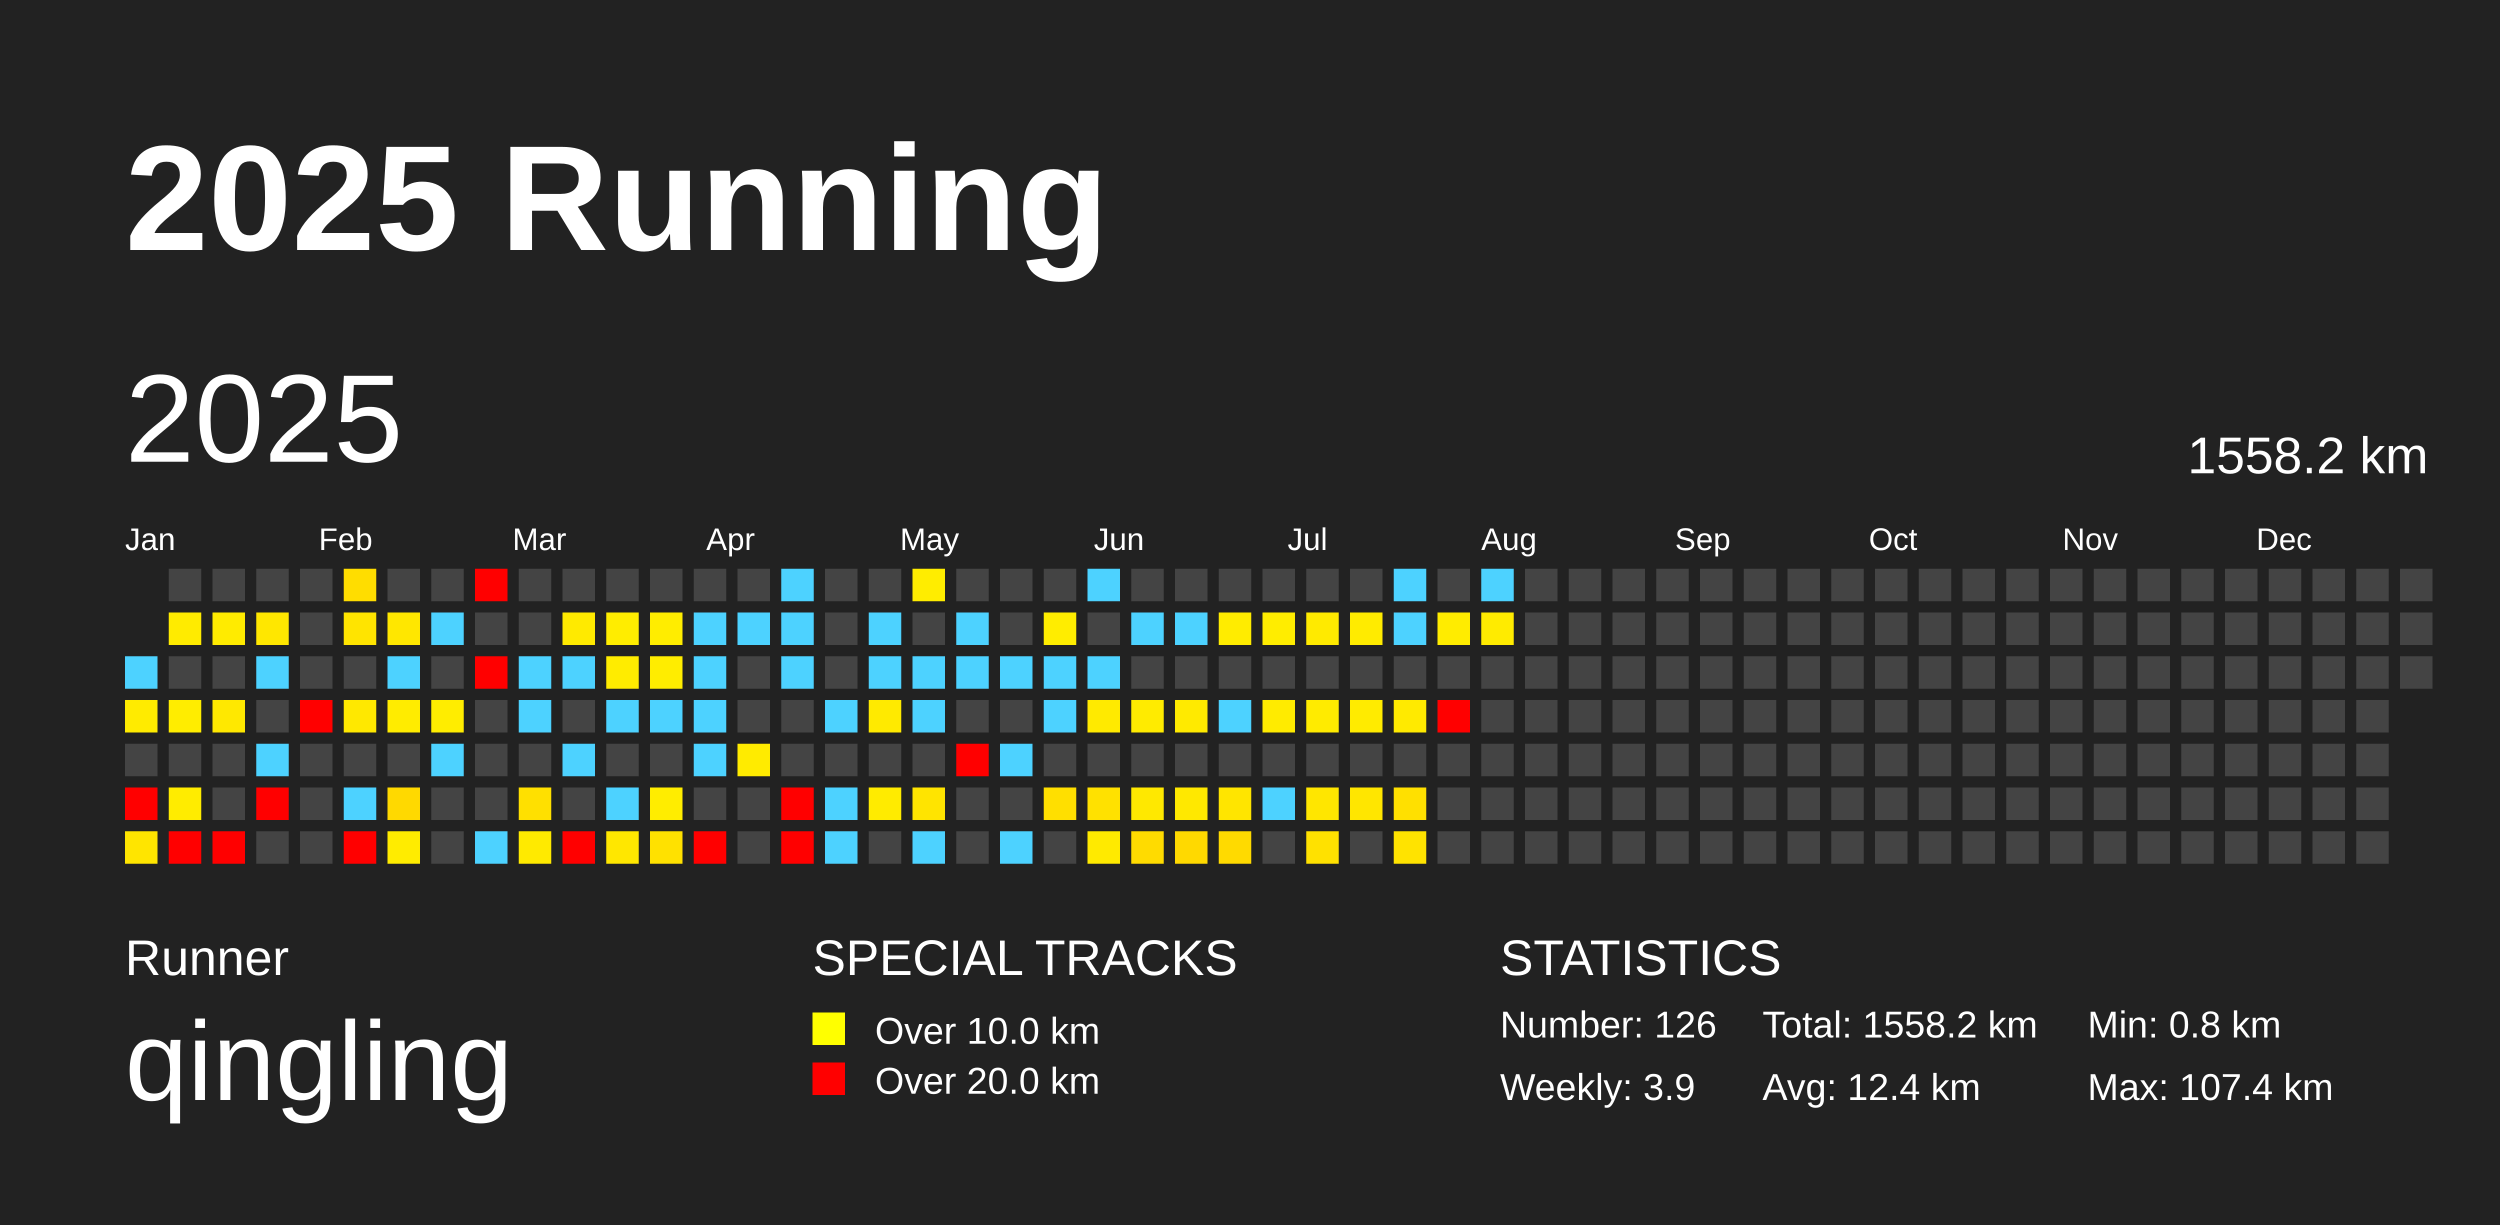
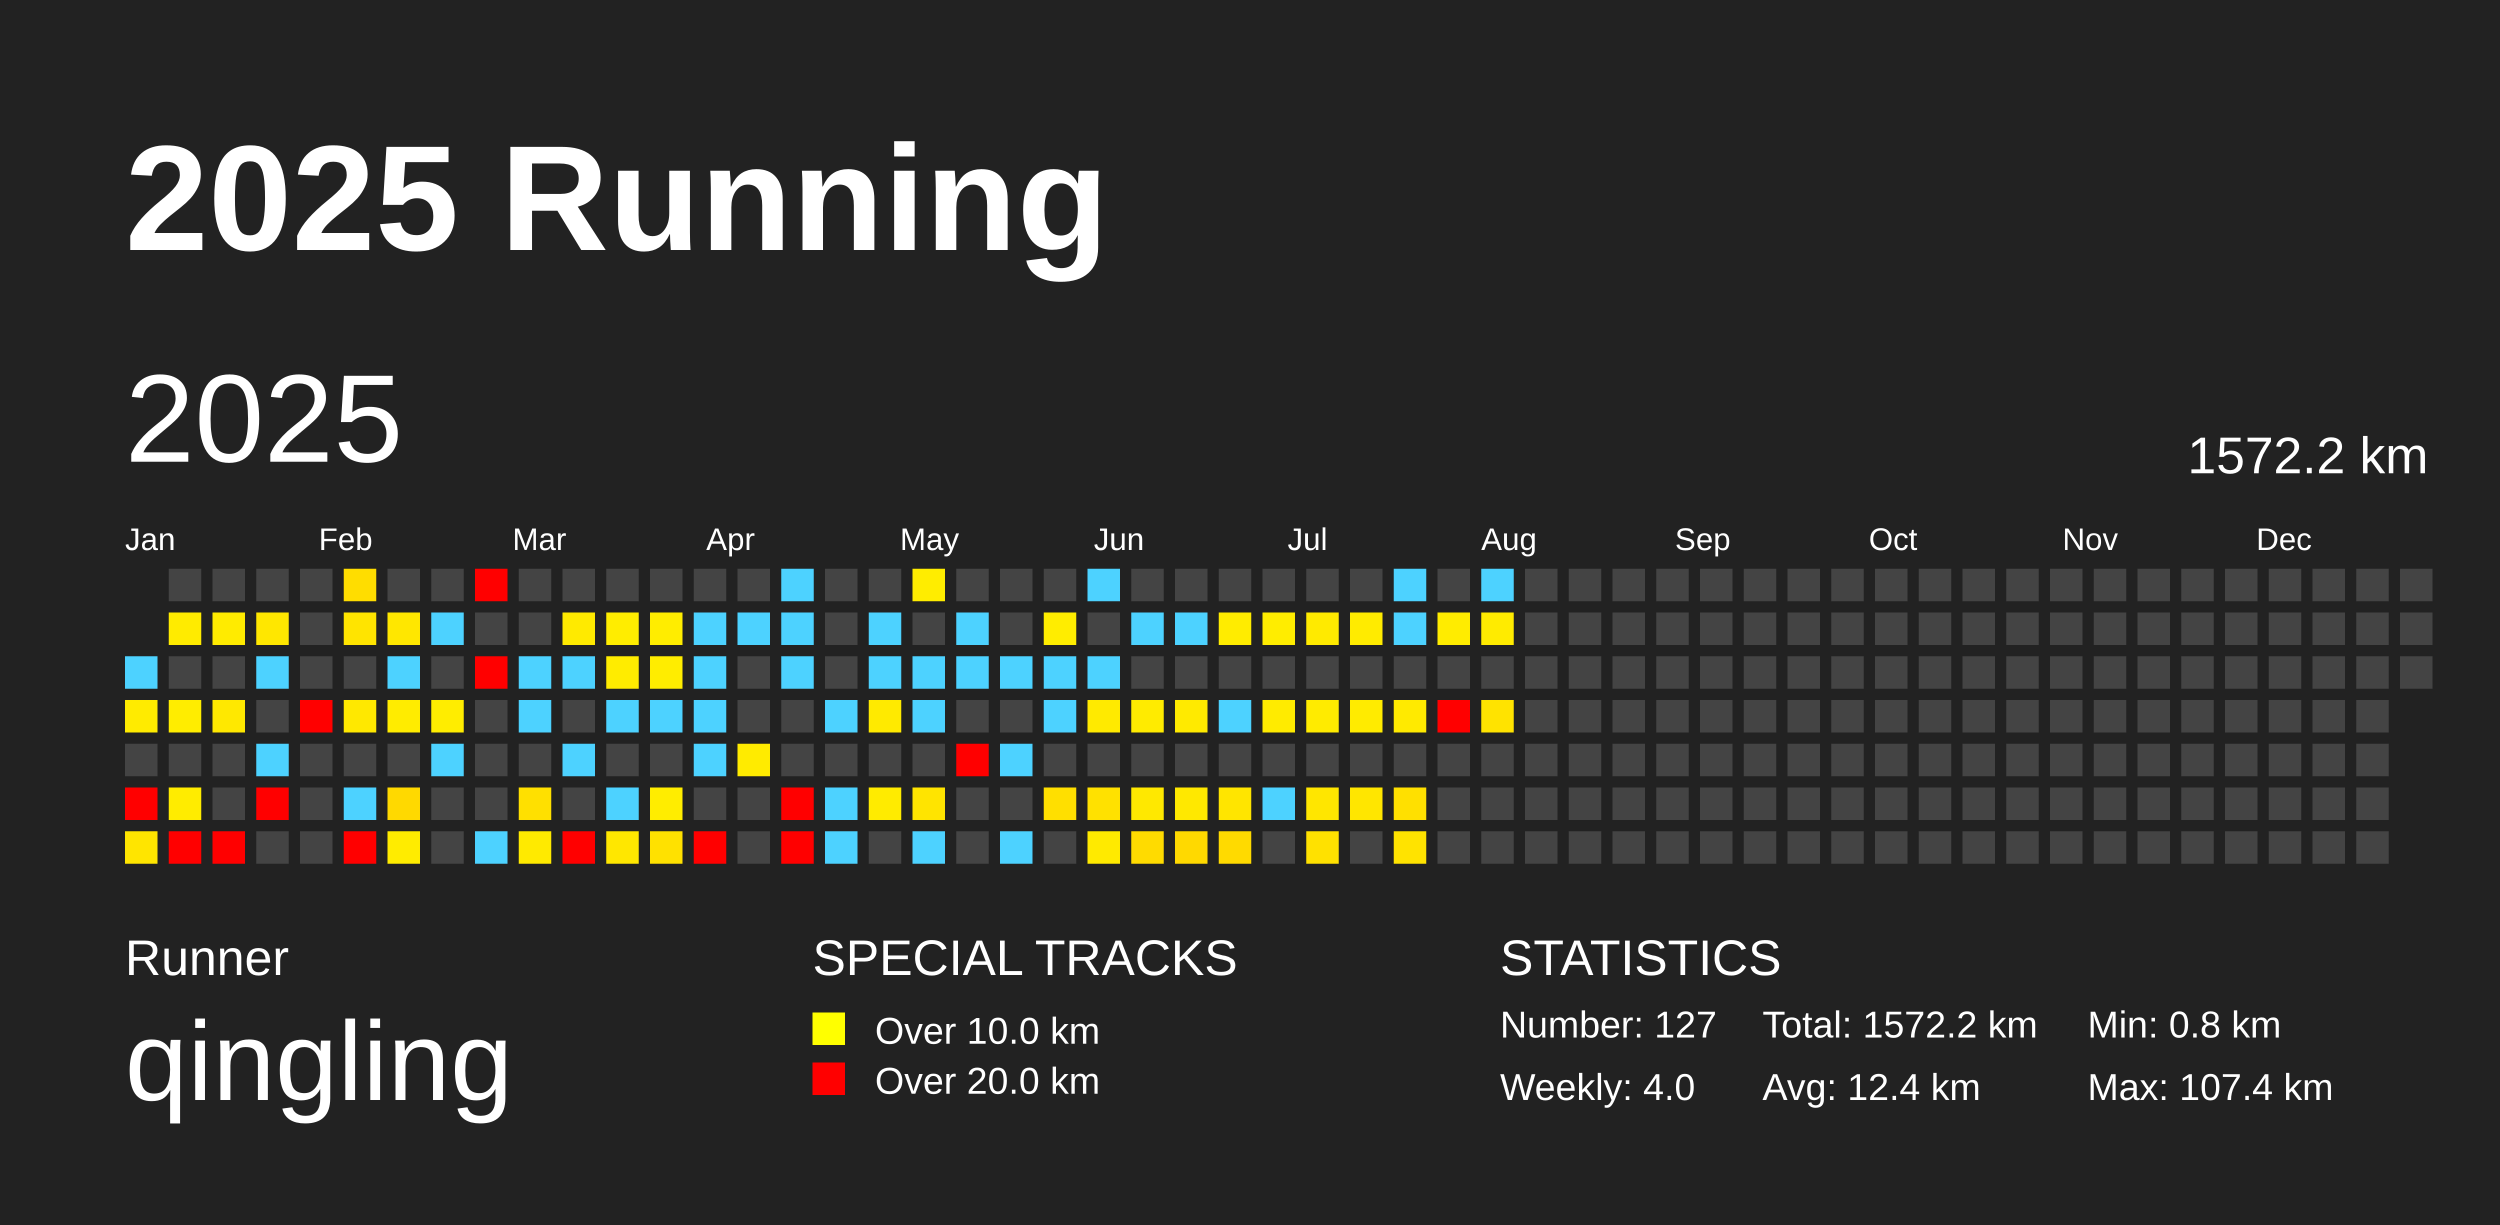
<svg xmlns="http://www.w3.org/2000/svg" baseProfile="full" height="98mm" version="1.1" viewBox="0,0,200,98" width="200mm">
  <defs />
  <rect fill="#222222" height="98" width="200" x="0" y="0" />
  <text fill="#FFFFFF" style="font-size:12px; font-family:Arial; font-weight:bold;" x="10" y="20">2025 Running</text>
  <text fill="#FFFFFF" style="font-size:4px; font-family:Arial" x="10" y="78">Runner</text>
  <text fill="#FFFFFF" style="font-size:9px; font-family:Arial" x="10" y="88">qingling</text>
  <text fill="#FFFFFF" style="font-size:4px; font-family:Arial" x="65" y="78">SPECIAL TRACKS</text>
  <rect fill="yellow" height="2.6" width="2.6" x="65" y="81" />
  <text fill="#FFFFFF" style="font-size:3px; font-family:Arial" x="70" y="83.5">Over 10.0 km</text>
  <rect fill="red" height="2.6" width="2.6" x="65" y="85" />
  <text fill="#FFFFFF" style="font-size:3px; font-family:Arial" x="70" y="87.5">Over 20.0 km</text>
  <text fill="#FFFFFF" style="font-size:4px; font-family:Arial" x="120" y="78">STATISTICS</text>
-   <text fill="#FFFFFF" style="font-size:3px; font-family:Arial" x="120" y="83">Number: 126</text>
-   <text fill="#FFFFFF" style="font-size:3px; font-family:Arial" x="120" y="88">Weekly: 3.9</text>
-   <text fill="#FFFFFF" style="font-size:3px; font-family:Arial" x="141" y="83">Total: 1558.2 km</text>
+   <text fill="#FFFFFF" style="font-size:3px; font-family:Arial" x="120" y="83">Number: 127</text>
+   <text fill="#FFFFFF" style="font-size:3px; font-family:Arial" x="120" y="88">Weekly: 4.0</text>
+   <text fill="#FFFFFF" style="font-size:3px; font-family:Arial" x="141" y="83">Total: 1572.2 km</text>
  <text fill="#FFFFFF" style="font-size:3px; font-family:Arial" x="141" y="88">Avg: 12.4 km</text>
  <text fill="#FFFFFF" style="font-size:3px; font-family:Arial" x="167" y="83">Min: 0.8 km</text>
  <text fill="#FFFFFF" style="font-size:3px; font-family:Arial" x="167" y="88">Max: 107.4 km</text>
  <text dominant-baseline="hanging" fill="#FFFFFF" style="font-size:10.0px; font-family:Arial;" x="10" y="30">2025</text>
-   <text dominant-baseline="hanging" fill="#FFFFFF" style="font-size:4.125px; font-family:Arial;" x="175" y="35">1558.2 km</text>
+   <text dominant-baseline="hanging" fill="#FFFFFF" style="font-size:4.125px; font-family:Arial;" x="175" y="35">1572.2 km</text>
  <text fill="#FFFFFF" style="font-size:2.5px; font-family:Arial" x="10.0" y="44">Jan</text>
  <text fill="#FFFFFF" style="font-size:2.5px; font-family:Arial" x="25.5" y="44">Feb</text>
  <text fill="#FFFFFF" style="font-size:2.5px; font-family:Arial" x="41.0" y="44">Mar</text>
  <text fill="#FFFFFF" style="font-size:2.5px; font-family:Arial" x="56.5" y="44">Apr</text>
  <text fill="#FFFFFF" style="font-size:2.5px; font-family:Arial" x="72.0" y="44">May</text>
  <text fill="#FFFFFF" style="font-size:2.5px; font-family:Arial" x="87.5" y="44">Jun</text>
  <text fill="#FFFFFF" style="font-size:2.5px; font-family:Arial" x="103.0" y="44">Jul</text>
  <text fill="#FFFFFF" style="font-size:2.5px; font-family:Arial" x="118.5" y="44">Aug</text>
  <text fill="#FFFFFF" style="font-size:2.5px; font-family:Arial" x="134.0" y="44">Sep</text>
  <text fill="#FFFFFF" style="font-size:2.5px; font-family:Arial" x="149.5" y="44">Oct</text>
  <text fill="#FFFFFF" style="font-size:2.5px; font-family:Arial" x="165.0" y="44">Nov</text>
  <text fill="#FFFFFF" style="font-size:2.5px; font-family:Arial" x="180.5" y="44">Dec</text>
  <rect fill="#4dd2ff" height="2.6" width="2.6" x="10.0" y="52.5" />
  <rect fill="#ffeb00" height="2.6" width="2.6" x="10.0" y="56.0" />
  <rect fill="#444444" height="2.6" width="2.6" x="10.0" y="59.5" />
  <rect fill="red" height="2.6" width="2.6" x="10.0" y="63.0" />
  <rect fill="#ffe500" height="2.6" width="2.6" x="10.0" y="66.5" />
  <rect fill="#444444" height="2.6" width="2.6" x="13.5" y="45.5" />
  <rect fill="#ffeb00" height="2.6" width="2.6" x="13.5" y="49.0" />
  <rect fill="#444444" height="2.6" width="2.6" x="13.5" y="52.5" />
  <rect fill="#ffed00" height="2.6" width="2.6" x="13.5" y="56.0" />
  <rect fill="#444444" height="2.6" width="2.6" x="13.5" y="59.5" />
  <rect fill="#ffec00" height="2.6" width="2.6" x="13.5" y="63.0" />
  <rect fill="red" height="2.6" width="2.6" x="13.5" y="66.5" />
  <rect fill="#444444" height="2.6" width="2.6" x="17.0" y="45.5" />
  <rect fill="#ffeb00" height="2.6" width="2.6" x="17.0" y="49.0" />
  <rect fill="#444444" height="2.6" width="2.6" x="17.0" y="52.5" />
  <rect fill="#ffe800" height="2.6" width="2.6" x="17.0" y="56.0" />
  <rect fill="#444444" height="2.6" width="2.6" x="17.0" y="59.5" />
  <rect fill="#444444" height="2.6" width="2.6" x="17.0" y="63.0" />
  <rect fill="red" height="2.6" width="2.6" x="17.0" y="66.5" />
  <rect fill="#444444" height="2.6" width="2.6" x="20.5" y="45.5" />
  <rect fill="#ffe700" height="2.6" width="2.6" x="20.5" y="49.0" />
  <rect fill="#4dd2ff" height="2.6" width="2.6" x="20.5" y="52.5" />
  <rect fill="#444444" height="2.6" width="2.6" x="20.5" y="56.0" />
  <rect fill="#4dd2ff" height="2.6" width="2.6" x="20.5" y="59.5" />
  <rect fill="red" height="2.6" width="2.6" x="20.5" y="63.0" />
  <rect fill="#444444" height="2.6" width="2.6" x="20.5" y="66.5" />
  <rect fill="#444444" height="2.6" width="2.6" x="24.0" y="45.5" />
  <rect fill="#444444" height="2.6" width="2.6" x="24.0" y="49.0" />
  <rect fill="#444444" height="2.6" width="2.6" x="24.0" y="52.5" />
  <rect fill="red" height="2.6" width="2.6" x="24.0" y="56.0" />
  <rect fill="#444444" height="2.6" width="2.6" x="24.0" y="59.5" />
  <rect fill="#444444" height="2.6" width="2.6" x="24.0" y="63.0" />
  <rect fill="#444444" height="2.6" width="2.6" x="24.0" y="66.5" />
  <rect fill="#ffdd00" height="2.6" width="2.6" x="27.5" y="45.5" />
  <rect fill="#ffe400" height="2.6" width="2.6" x="27.5" y="49.0" />
  <rect fill="#444444" height="2.6" width="2.6" x="27.5" y="52.5" />
  <rect fill="#ffe800" height="2.6" width="2.6" x="27.5" y="56.0" />
  <rect fill="#444444" height="2.6" width="2.6" x="27.5" y="59.5" />
  <rect fill="#4dd2ff" height="2.6" width="2.6" x="27.5" y="63.0" />
  <rect fill="red" height="2.6" width="2.6" x="27.5" y="66.5" />
  <rect fill="#444444" height="2.6" width="2.6" x="31.0" y="45.5" />
  <rect fill="#ffe700" height="2.6" width="2.6" x="31.0" y="49.0" />
  <rect fill="#4dd2ff" height="2.6" width="2.6" x="31.0" y="52.5" />
  <rect fill="#ffec00" height="2.6" width="2.6" x="31.0" y="56.0" />
  <rect fill="#444444" height="2.6" width="2.6" x="31.0" y="59.5" />
  <rect fill="#ffd900" height="2.6" width="2.6" x="31.0" y="63.0" />
  <rect fill="#ffec00" height="2.6" width="2.6" x="31.0" y="66.5" />
  <rect fill="#444444" height="2.6" width="2.6" x="34.5" y="45.5" />
  <rect fill="#4dd2ff" height="2.6" width="2.6" x="34.5" y="49.0" />
  <rect fill="#444444" height="2.6" width="2.6" x="34.5" y="52.5" />
  <rect fill="#ffed00" height="2.6" width="2.6" x="34.5" y="56.0" />
  <rect fill="#4dd2ff" height="2.6" width="2.6" x="34.5" y="59.5" />
  <rect fill="#444444" height="2.6" width="2.6" x="34.5" y="63.0" />
  <rect fill="#444444" height="2.6" width="2.6" x="34.5" y="66.5" />
  <rect fill="red" height="2.6" width="2.6" x="38.0" y="45.5" />
  <rect fill="#444444" height="2.6" width="2.6" x="38.0" y="49.0" />
  <rect fill="red" height="2.6" width="2.6" x="38.0" y="52.5" />
  <rect fill="#444444" height="2.6" width="2.6" x="38.0" y="56.0" />
  <rect fill="#444444" height="2.6" width="2.6" x="38.0" y="59.5" />
  <rect fill="#444444" height="2.6" width="2.6" x="38.0" y="63.0" />
  <rect fill="#4dd2ff" height="2.6" width="2.6" x="38.0" y="66.5" />
  <rect fill="#444444" height="2.6" width="2.6" x="41.5" y="45.5" />
  <rect fill="#444444" height="2.6" width="2.6" x="41.5" y="49.0" />
  <rect fill="#4dd2ff" height="2.6" width="2.6" x="41.5" y="52.5" />
  <rect fill="#4dd2ff" height="2.6" width="2.6" x="41.5" y="56.0" />
  <rect fill="#444444" height="2.6" width="2.6" x="41.5" y="59.5" />
  <rect fill="#ffe000" height="2.6" width="2.6" x="41.5" y="63.0" />
  <rect fill="#ffea00" height="2.6" width="2.6" x="41.5" y="66.5" />
  <rect fill="#444444" height="2.6" width="2.6" x="45.0" y="45.5" />
  <rect fill="#ffea00" height="2.6" width="2.6" x="45.0" y="49.0" />
  <rect fill="#4dd2ff" height="2.6" width="2.6" x="45.0" y="52.5" />
  <rect fill="#444444" height="2.6" width="2.6" x="45.0" y="56.0" />
  <rect fill="#4dd2ff" height="2.6" width="2.6" x="45.0" y="59.5" />
  <rect fill="#444444" height="2.6" width="2.6" x="45.0" y="63.0" />
  <rect fill="red" height="2.6" width="2.6" x="45.0" y="66.5" />
  <rect fill="#444444" height="2.6" width="2.6" x="48.5" y="45.5" />
  <rect fill="#ffed00" height="2.6" width="2.6" x="48.5" y="49.0" />
  <rect fill="#ffec00" height="2.6" width="2.6" x="48.5" y="52.5" />
  <rect fill="#4dd2ff" height="2.6" width="2.6" x="48.5" y="56.0" />
  <rect fill="#444444" height="2.6" width="2.6" x="48.5" y="59.5" />
  <rect fill="#4dd2ff" height="2.6" width="2.6" x="48.5" y="63.0" />
  <rect fill="#ffe700" height="2.6" width="2.6" x="48.5" y="66.5" />
  <rect fill="#444444" height="2.6" width="2.6" x="52.0" y="45.5" />
  <rect fill="#ffed00" height="2.6" width="2.6" x="52.0" y="49.0" />
  <rect fill="#ffed00" height="2.6" width="2.6" x="52.0" y="52.5" />
  <rect fill="#4dd2ff" height="2.6" width="2.6" x="52.0" y="56.0" />
  <rect fill="#444444" height="2.6" width="2.6" x="52.0" y="59.5" />
  <rect fill="#ffed00" height="2.6" width="2.6" x="52.0" y="63.0" />
  <rect fill="#ffe100" height="2.6" width="2.6" x="52.0" y="66.5" />
  <rect fill="#444444" height="2.6" width="2.6" x="55.5" y="45.5" />
  <rect fill="#4dd2ff" height="2.6" width="2.6" x="55.5" y="49.0" />
  <rect fill="#4dd2ff" height="2.6" width="2.6" x="55.5" y="52.5" />
  <rect fill="#4dd2ff" height="2.6" width="2.6" x="55.5" y="56.0" />
  <rect fill="#4dd2ff" height="2.6" width="2.6" x="55.5" y="59.5" />
  <rect fill="#444444" height="2.6" width="2.6" x="55.5" y="63.0" />
  <rect fill="red" height="2.6" width="2.6" x="55.5" y="66.5" />
  <rect fill="#444444" height="2.6" width="2.6" x="59.0" y="45.5" />
  <rect fill="#4dd2ff" height="2.6" width="2.6" x="59.0" y="49.0" />
  <rect fill="#444444" height="2.6" width="2.6" x="59.0" y="52.5" />
  <rect fill="#444444" height="2.6" width="2.6" x="59.0" y="56.0" />
  <rect fill="#ffeb00" height="2.6" width="2.6" x="59.0" y="59.5" />
  <rect fill="#444444" height="2.6" width="2.6" x="59.0" y="63.0" />
  <rect fill="#444444" height="2.6" width="2.6" x="59.0" y="66.5" />
  <rect fill="#4dd2ff" height="2.6" width="2.6" x="62.5" y="45.5" />
  <rect fill="#4dd2ff" height="2.6" width="2.6" x="62.5" y="49.0" />
  <rect fill="#4dd2ff" height="2.6" width="2.6" x="62.5" y="52.5" />
  <rect fill="#444444" height="2.6" width="2.6" x="62.5" y="56.0" />
  <rect fill="#444444" height="2.6" width="2.6" x="62.5" y="59.5" />
  <rect fill="red" height="2.6" width="2.6" x="62.5" y="63.0" />
  <rect fill="red" height="2.6" width="2.6" x="62.5" y="66.5" />
  <rect fill="#444444" height="2.6" width="2.6" x="66.0" y="45.5" />
  <rect fill="#444444" height="2.6" width="2.6" x="66.0" y="49.0" />
  <rect fill="#444444" height="2.6" width="2.6" x="66.0" y="52.5" />
  <rect fill="#4dd2ff" height="2.6" width="2.6" x="66.0" y="56.0" />
  <rect fill="#444444" height="2.6" width="2.6" x="66.0" y="59.5" />
  <rect fill="#4dd2ff" height="2.6" width="2.6" x="66.0" y="63.0" />
  <rect fill="#4dd2ff" height="2.6" width="2.6" x="66.0" y="66.5" />
  <rect fill="#444444" height="2.6" width="2.6" x="69.5" y="45.5" />
  <rect fill="#4dd2ff" height="2.6" width="2.6" x="69.5" y="49.0" />
  <rect fill="#4dd2ff" height="2.6" width="2.6" x="69.5" y="52.5" />
  <rect fill="#ffea00" height="2.6" width="2.6" x="69.5" y="56.0" />
  <rect fill="#444444" height="2.6" width="2.6" x="69.5" y="59.5" />
  <rect fill="#ffeb00" height="2.6" width="2.6" x="69.5" y="63.0" />
  <rect fill="#444444" height="2.6" width="2.6" x="69.5" y="66.5" />
  <rect fill="#ffed00" height="2.6" width="2.6" x="73.0" y="45.5" />
  <rect fill="#444444" height="2.6" width="2.6" x="73.0" y="49.0" />
  <rect fill="#4dd2ff" height="2.6" width="2.6" x="73.0" y="52.5" />
  <rect fill="#4dd2ff" height="2.6" width="2.6" x="73.0" y="56.0" />
  <rect fill="#444444" height="2.6" width="2.6" x="73.0" y="59.5" />
  <rect fill="#ffe400" height="2.6" width="2.6" x="73.0" y="63.0" />
  <rect fill="#4dd2ff" height="2.6" width="2.6" x="73.0" y="66.5" />
  <rect fill="#444444" height="2.6" width="2.6" x="76.5" y="45.5" />
  <rect fill="#4dd2ff" height="2.6" width="2.6" x="76.5" y="49.0" />
  <rect fill="#4dd2ff" height="2.6" width="2.6" x="76.5" y="52.5" />
  <rect fill="#444444" height="2.6" width="2.6" x="76.5" y="56.0" />
  <rect fill="red" height="2.6" width="2.6" x="76.5" y="59.5" />
  <rect fill="#444444" height="2.6" width="2.6" x="76.5" y="63.0" />
  <rect fill="#444444" height="2.6" width="2.6" x="76.5" y="66.5" />
  <rect fill="#444444" height="2.6" width="2.6" x="80.0" y="45.5" />
  <rect fill="#444444" height="2.6" width="2.6" x="80.0" y="49.0" />
  <rect fill="#4dd2ff" height="2.6" width="2.6" x="80.0" y="52.5" />
  <rect fill="#444444" height="2.6" width="2.6" x="80.0" y="56.0" />
  <rect fill="#4dd2ff" height="2.6" width="2.6" x="80.0" y="59.5" />
  <rect fill="#444444" height="2.6" width="2.6" x="80.0" y="63.0" />
  <rect fill="#4dd2ff" height="2.6" width="2.6" x="80.0" y="66.5" />
  <rect fill="#444444" height="2.6" width="2.6" x="83.5" y="45.5" />
  <rect fill="#ffed00" height="2.6" width="2.6" x="83.5" y="49.0" />
  <rect fill="#4dd2ff" height="2.6" width="2.6" x="83.5" y="52.5" />
  <rect fill="#4dd2ff" height="2.6" width="2.6" x="83.5" y="56.0" />
  <rect fill="#444444" height="2.6" width="2.6" x="83.5" y="59.5" />
  <rect fill="#ffdf00" height="2.6" width="2.6" x="83.5" y="63.0" />
  <rect fill="#444444" height="2.6" width="2.6" x="83.5" y="66.5" />
  <rect fill="#4dd2ff" height="2.6" width="2.6" x="87.0" y="45.5" />
  <rect fill="#444444" height="2.6" width="2.6" x="87.0" y="49.0" />
  <rect fill="#4dd2ff" height="2.6" width="2.6" x="87.0" y="52.5" />
  <rect fill="#ffea00" height="2.6" width="2.6" x="87.0" y="56.0" />
  <rect fill="#444444" height="2.6" width="2.6" x="87.0" y="59.5" />
  <rect fill="#ffe100" height="2.6" width="2.6" x="87.0" y="63.0" />
  <rect fill="#ffea00" height="2.6" width="2.6" x="87.0" y="66.5" />
  <rect fill="#444444" height="2.6" width="2.6" x="90.5" y="45.5" />
  <rect fill="#4dd2ff" height="2.6" width="2.6" x="90.5" y="49.0" />
  <rect fill="#444444" height="2.6" width="2.6" x="90.5" y="52.5" />
  <rect fill="#ffeb00" height="2.6" width="2.6" x="90.5" y="56.0" />
  <rect fill="#444444" height="2.6" width="2.6" x="90.5" y="59.5" />
  <rect fill="#ffe800" height="2.6" width="2.6" x="90.5" y="63.0" />
  <rect fill="#ffdb00" height="2.6" width="2.6" x="90.5" y="66.5" />
  <rect fill="#444444" height="2.6" width="2.6" x="94.0" y="45.5" />
  <rect fill="#4dd2ff" height="2.6" width="2.6" x="94.0" y="49.0" />
  <rect fill="#444444" height="2.6" width="2.6" x="94.0" y="52.5" />
  <rect fill="#ffea00" height="2.6" width="2.6" x="94.0" y="56.0" />
  <rect fill="#444444" height="2.6" width="2.6" x="94.0" y="59.5" />
  <rect fill="#ffe800" height="2.6" width="2.6" x="94.0" y="63.0" />
  <rect fill="#ffd900" height="2.6" width="2.6" x="94.0" y="66.5" />
  <rect fill="#444444" height="2.6" width="2.6" x="97.5" y="45.5" />
  <rect fill="#ffec00" height="2.6" width="2.6" x="97.5" y="49.0" />
  <rect fill="#444444" height="2.6" width="2.6" x="97.5" y="52.5" />
  <rect fill="#4dd2ff" height="2.6" width="2.6" x="97.5" y="56.0" />
  <rect fill="#444444" height="2.6" width="2.6" x="97.5" y="59.5" />
  <rect fill="#ffe500" height="2.6" width="2.6" x="97.5" y="63.0" />
  <rect fill="#ffda00" height="2.6" width="2.6" x="97.5" y="66.5" />
  <rect fill="#444444" height="2.6" width="2.6" x="101.0" y="45.5" />
  <rect fill="#ffed00" height="2.6" width="2.6" x="101.0" y="49.0" />
  <rect fill="#444444" height="2.6" width="2.6" x="101.0" y="52.5" />
  <rect fill="#ffeb00" height="2.6" width="2.6" x="101.0" y="56.0" />
  <rect fill="#444444" height="2.6" width="2.6" x="101.0" y="59.5" />
  <rect fill="#4dd2ff" height="2.6" width="2.6" x="101.0" y="63.0" />
  <rect fill="#444444" height="2.6" width="2.6" x="101.0" y="66.5" />
  <rect fill="#444444" height="2.6" width="2.6" x="104.5" y="45.5" />
  <rect fill="#ffea00" height="2.6" width="2.6" x="104.5" y="49.0" />
  <rect fill="#444444" height="2.6" width="2.6" x="104.5" y="52.5" />
  <rect fill="#ffeb00" height="2.6" width="2.6" x="104.5" y="56.0" />
  <rect fill="#444444" height="2.6" width="2.6" x="104.5" y="59.5" />
  <rect fill="#ffe600" height="2.6" width="2.6" x="104.5" y="63.0" />
  <rect fill="#ffe100" height="2.6" width="2.6" x="104.5" y="66.5" />
  <rect fill="#444444" height="2.6" width="2.6" x="108.0" y="45.5" />
  <rect fill="#ffeb00" height="2.6" width="2.6" x="108.0" y="49.0" />
  <rect fill="#444444" height="2.6" width="2.6" x="108.0" y="52.5" />
  <rect fill="#ffeb00" height="2.6" width="2.6" x="108.0" y="56.0" />
  <rect fill="#444444" height="2.6" width="2.6" x="108.0" y="59.5" />
  <rect fill="#ffe600" height="2.6" width="2.6" x="108.0" y="63.0" />
  <rect fill="#444444" height="2.6" width="2.6" x="108.0" y="66.5" />
  <rect fill="#4dd2ff" height="2.6" width="2.6" x="111.5" y="45.5" />
  <rect fill="#4dd2ff" height="2.6" width="2.6" x="111.5" y="49.0" />
  <rect fill="#444444" height="2.6" width="2.6" x="111.5" y="52.5" />
  <rect fill="#ffea00" height="2.6" width="2.6" x="111.5" y="56.0" />
  <rect fill="#444444" height="2.6" width="2.6" x="111.5" y="59.5" />
  <rect fill="#ffe000" height="2.6" width="2.6" x="111.5" y="63.0" />
  <rect fill="#ffe300" height="2.6" width="2.6" x="111.5" y="66.5" />
  <rect fill="#444444" height="2.6" width="2.6" x="115.0" y="45.5" />
  <rect fill="#ffec00" height="2.6" width="2.6" x="115.0" y="49.0" />
  <rect fill="#444444" height="2.6" width="2.6" x="115.0" y="52.5" />
  <rect fill="red" height="2.6" width="2.6" x="115.0" y="56.0" />
  <rect fill="#444444" height="2.6" width="2.6" x="115.0" y="59.5" />
  <rect fill="#444444" height="2.6" width="2.6" x="115.0" y="63.0" />
  <rect fill="#444444" height="2.6" width="2.6" x="115.0" y="66.5" />
  <rect fill="#4dd2ff" height="2.6" width="2.6" x="118.5" y="45.5" />
  <rect fill="#ffeb00" height="2.6" width="2.6" x="118.5" y="49.0" />
  <rect fill="#444444" height="2.6" width="2.6" x="118.5" y="52.5" />
-   <rect fill="#444444" height="2.6" width="2.6" x="118.5" y="56.0" />
+   <rect fill="#ffe300" height="2.6" width="2.6" x="118.5" y="56.0" />
  <rect fill="#444444" height="2.6" width="2.6" x="118.5" y="59.5" />
  <rect fill="#444444" height="2.6" width="2.6" x="118.5" y="63.0" />
  <rect fill="#444444" height="2.6" width="2.6" x="118.5" y="66.5" />
  <rect fill="#444444" height="2.6" width="2.6" x="122.0" y="45.5" />
  <rect fill="#444444" height="2.6" width="2.6" x="122.0" y="49.0" />
  <rect fill="#444444" height="2.6" width="2.6" x="122.0" y="52.5" />
  <rect fill="#444444" height="2.6" width="2.6" x="122.0" y="56.0" />
  <rect fill="#444444" height="2.6" width="2.6" x="122.0" y="59.5" />
  <rect fill="#444444" height="2.6" width="2.6" x="122.0" y="63.0" />
  <rect fill="#444444" height="2.6" width="2.6" x="122.0" y="66.5" />
  <rect fill="#444444" height="2.6" width="2.6" x="125.5" y="45.5" />
  <rect fill="#444444" height="2.6" width="2.6" x="125.5" y="49.0" />
  <rect fill="#444444" height="2.6" width="2.6" x="125.5" y="52.5" />
  <rect fill="#444444" height="2.6" width="2.6" x="125.5" y="56.0" />
  <rect fill="#444444" height="2.6" width="2.6" x="125.5" y="59.5" />
  <rect fill="#444444" height="2.6" width="2.6" x="125.5" y="63.0" />
  <rect fill="#444444" height="2.6" width="2.6" x="125.5" y="66.5" />
  <rect fill="#444444" height="2.6" width="2.6" x="129.0" y="45.5" />
  <rect fill="#444444" height="2.6" width="2.6" x="129.0" y="49.0" />
  <rect fill="#444444" height="2.6" width="2.6" x="129.0" y="52.5" />
  <rect fill="#444444" height="2.6" width="2.6" x="129.0" y="56.0" />
  <rect fill="#444444" height="2.6" width="2.6" x="129.0" y="59.5" />
  <rect fill="#444444" height="2.6" width="2.6" x="129.0" y="63.0" />
  <rect fill="#444444" height="2.6" width="2.6" x="129.0" y="66.5" />
  <rect fill="#444444" height="2.6" width="2.6" x="132.5" y="45.5" />
  <rect fill="#444444" height="2.6" width="2.6" x="132.5" y="49.0" />
  <rect fill="#444444" height="2.6" width="2.6" x="132.5" y="52.5" />
  <rect fill="#444444" height="2.6" width="2.6" x="132.5" y="56.0" />
  <rect fill="#444444" height="2.6" width="2.6" x="132.5" y="59.5" />
  <rect fill="#444444" height="2.6" width="2.6" x="132.5" y="63.0" />
  <rect fill="#444444" height="2.6" width="2.6" x="132.5" y="66.5" />
  <rect fill="#444444" height="2.6" width="2.6" x="136.0" y="45.5" />
  <rect fill="#444444" height="2.6" width="2.6" x="136.0" y="49.0" />
  <rect fill="#444444" height="2.6" width="2.6" x="136.0" y="52.5" />
  <rect fill="#444444" height="2.6" width="2.6" x="136.0" y="56.0" />
  <rect fill="#444444" height="2.6" width="2.6" x="136.0" y="59.5" />
  <rect fill="#444444" height="2.6" width="2.6" x="136.0" y="63.0" />
  <rect fill="#444444" height="2.6" width="2.6" x="136.0" y="66.5" />
  <rect fill="#444444" height="2.6" width="2.6" x="139.5" y="45.5" />
  <rect fill="#444444" height="2.6" width="2.6" x="139.5" y="49.0" />
  <rect fill="#444444" height="2.6" width="2.6" x="139.5" y="52.5" />
  <rect fill="#444444" height="2.6" width="2.6" x="139.5" y="56.0" />
  <rect fill="#444444" height="2.6" width="2.6" x="139.5" y="59.5" />
  <rect fill="#444444" height="2.6" width="2.6" x="139.5" y="63.0" />
  <rect fill="#444444" height="2.6" width="2.6" x="139.5" y="66.5" />
  <rect fill="#444444" height="2.6" width="2.6" x="143.0" y="45.5" />
  <rect fill="#444444" height="2.6" width="2.6" x="143.0" y="49.0" />
  <rect fill="#444444" height="2.6" width="2.6" x="143.0" y="52.5" />
  <rect fill="#444444" height="2.6" width="2.6" x="143.0" y="56.0" />
  <rect fill="#444444" height="2.6" width="2.6" x="143.0" y="59.5" />
  <rect fill="#444444" height="2.6" width="2.6" x="143.0" y="63.0" />
  <rect fill="#444444" height="2.6" width="2.6" x="143.0" y="66.5" />
  <rect fill="#444444" height="2.6" width="2.6" x="146.5" y="45.5" />
  <rect fill="#444444" height="2.6" width="2.6" x="146.5" y="49.0" />
  <rect fill="#444444" height="2.6" width="2.6" x="146.5" y="52.5" />
  <rect fill="#444444" height="2.6" width="2.6" x="146.5" y="56.0" />
  <rect fill="#444444" height="2.6" width="2.6" x="146.5" y="59.5" />
  <rect fill="#444444" height="2.6" width="2.6" x="146.5" y="63.0" />
  <rect fill="#444444" height="2.6" width="2.6" x="146.5" y="66.5" />
  <rect fill="#444444" height="2.6" width="2.6" x="150.0" y="45.5" />
  <rect fill="#444444" height="2.6" width="2.6" x="150.0" y="49.0" />
  <rect fill="#444444" height="2.6" width="2.6" x="150.0" y="52.5" />
  <rect fill="#444444" height="2.6" width="2.6" x="150.0" y="56.0" />
  <rect fill="#444444" height="2.6" width="2.6" x="150.0" y="59.5" />
  <rect fill="#444444" height="2.6" width="2.6" x="150.0" y="63.0" />
  <rect fill="#444444" height="2.6" width="2.6" x="150.0" y="66.5" />
  <rect fill="#444444" height="2.6" width="2.6" x="153.5" y="45.5" />
  <rect fill="#444444" height="2.6" width="2.6" x="153.5" y="49.0" />
  <rect fill="#444444" height="2.6" width="2.6" x="153.5" y="52.5" />
  <rect fill="#444444" height="2.6" width="2.6" x="153.5" y="56.0" />
  <rect fill="#444444" height="2.6" width="2.6" x="153.5" y="59.5" />
  <rect fill="#444444" height="2.6" width="2.6" x="153.5" y="63.0" />
  <rect fill="#444444" height="2.6" width="2.6" x="153.5" y="66.5" />
  <rect fill="#444444" height="2.6" width="2.6" x="157.0" y="45.5" />
  <rect fill="#444444" height="2.6" width="2.6" x="157.0" y="49.0" />
  <rect fill="#444444" height="2.6" width="2.6" x="157.0" y="52.5" />
  <rect fill="#444444" height="2.6" width="2.6" x="157.0" y="56.0" />
  <rect fill="#444444" height="2.6" width="2.6" x="157.0" y="59.5" />
  <rect fill="#444444" height="2.6" width="2.6" x="157.0" y="63.0" />
  <rect fill="#444444" height="2.6" width="2.6" x="157.0" y="66.5" />
  <rect fill="#444444" height="2.6" width="2.6" x="160.5" y="45.5" />
  <rect fill="#444444" height="2.6" width="2.6" x="160.5" y="49.0" />
  <rect fill="#444444" height="2.6" width="2.6" x="160.5" y="52.5" />
  <rect fill="#444444" height="2.6" width="2.6" x="160.5" y="56.0" />
  <rect fill="#444444" height="2.6" width="2.6" x="160.5" y="59.5" />
  <rect fill="#444444" height="2.6" width="2.6" x="160.5" y="63.0" />
  <rect fill="#444444" height="2.6" width="2.6" x="160.5" y="66.5" />
  <rect fill="#444444" height="2.6" width="2.6" x="164.0" y="45.5" />
  <rect fill="#444444" height="2.6" width="2.6" x="164.0" y="49.0" />
  <rect fill="#444444" height="2.6" width="2.6" x="164.0" y="52.5" />
  <rect fill="#444444" height="2.6" width="2.6" x="164.0" y="56.0" />
  <rect fill="#444444" height="2.6" width="2.6" x="164.0" y="59.5" />
  <rect fill="#444444" height="2.6" width="2.6" x="164.0" y="63.0" />
  <rect fill="#444444" height="2.6" width="2.6" x="164.0" y="66.5" />
  <rect fill="#444444" height="2.6" width="2.6" x="167.5" y="45.5" />
  <rect fill="#444444" height="2.6" width="2.6" x="167.5" y="49.0" />
  <rect fill="#444444" height="2.6" width="2.6" x="167.5" y="52.5" />
  <rect fill="#444444" height="2.6" width="2.6" x="167.5" y="56.0" />
  <rect fill="#444444" height="2.6" width="2.6" x="167.5" y="59.5" />
  <rect fill="#444444" height="2.6" width="2.6" x="167.5" y="63.0" />
  <rect fill="#444444" height="2.6" width="2.6" x="167.5" y="66.5" />
  <rect fill="#444444" height="2.6" width="2.6" x="171.0" y="45.5" />
  <rect fill="#444444" height="2.6" width="2.6" x="171.0" y="49.0" />
  <rect fill="#444444" height="2.6" width="2.6" x="171.0" y="52.5" />
  <rect fill="#444444" height="2.6" width="2.6" x="171.0" y="56.0" />
  <rect fill="#444444" height="2.6" width="2.6" x="171.0" y="59.5" />
  <rect fill="#444444" height="2.6" width="2.6" x="171.0" y="63.0" />
  <rect fill="#444444" height="2.6" width="2.6" x="171.0" y="66.5" />
  <rect fill="#444444" height="2.6" width="2.6" x="174.5" y="45.5" />
  <rect fill="#444444" height="2.6" width="2.6" x="174.5" y="49.0" />
  <rect fill="#444444" height="2.6" width="2.6" x="174.5" y="52.5" />
  <rect fill="#444444" height="2.6" width="2.6" x="174.5" y="56.0" />
  <rect fill="#444444" height="2.6" width="2.6" x="174.5" y="59.5" />
  <rect fill="#444444" height="2.6" width="2.6" x="174.5" y="63.0" />
  <rect fill="#444444" height="2.6" width="2.6" x="174.5" y="66.5" />
  <rect fill="#444444" height="2.6" width="2.6" x="178.0" y="45.5" />
  <rect fill="#444444" height="2.6" width="2.6" x="178.0" y="49.0" />
  <rect fill="#444444" height="2.6" width="2.6" x="178.0" y="52.5" />
  <rect fill="#444444" height="2.6" width="2.6" x="178.0" y="56.0" />
  <rect fill="#444444" height="2.6" width="2.6" x="178.0" y="59.5" />
  <rect fill="#444444" height="2.6" width="2.6" x="178.0" y="63.0" />
  <rect fill="#444444" height="2.6" width="2.6" x="178.0" y="66.5" />
  <rect fill="#444444" height="2.6" width="2.6" x="181.5" y="45.5" />
  <rect fill="#444444" height="2.6" width="2.6" x="181.5" y="49.0" />
  <rect fill="#444444" height="2.6" width="2.6" x="181.5" y="52.5" />
  <rect fill="#444444" height="2.6" width="2.6" x="181.5" y="56.0" />
  <rect fill="#444444" height="2.6" width="2.6" x="181.5" y="59.5" />
  <rect fill="#444444" height="2.6" width="2.6" x="181.5" y="63.0" />
  <rect fill="#444444" height="2.6" width="2.6" x="181.5" y="66.5" />
  <rect fill="#444444" height="2.6" width="2.6" x="185.0" y="45.5" />
  <rect fill="#444444" height="2.6" width="2.6" x="185.0" y="49.0" />
  <rect fill="#444444" height="2.6" width="2.6" x="185.0" y="52.5" />
  <rect fill="#444444" height="2.6" width="2.6" x="185.0" y="56.0" />
  <rect fill="#444444" height="2.6" width="2.6" x="185.0" y="59.5" />
  <rect fill="#444444" height="2.6" width="2.6" x="185.0" y="63.0" />
  <rect fill="#444444" height="2.6" width="2.6" x="185.0" y="66.5" />
  <rect fill="#444444" height="2.6" width="2.6" x="188.5" y="45.5" />
  <rect fill="#444444" height="2.6" width="2.6" x="188.5" y="49.0" />
  <rect fill="#444444" height="2.6" width="2.6" x="188.5" y="52.5" />
  <rect fill="#444444" height="2.6" width="2.6" x="188.5" y="56.0" />
  <rect fill="#444444" height="2.6" width="2.6" x="188.5" y="59.5" />
  <rect fill="#444444" height="2.6" width="2.6" x="188.5" y="63.0" />
  <rect fill="#444444" height="2.6" width="2.6" x="188.5" y="66.5" />
  <rect fill="#444444" height="2.6" width="2.6" x="192.0" y="45.5" />
  <rect fill="#444444" height="2.6" width="2.6" x="192.0" y="49.0" />
  <rect fill="#444444" height="2.6" width="2.6" x="192.0" y="52.5" />
</svg>
